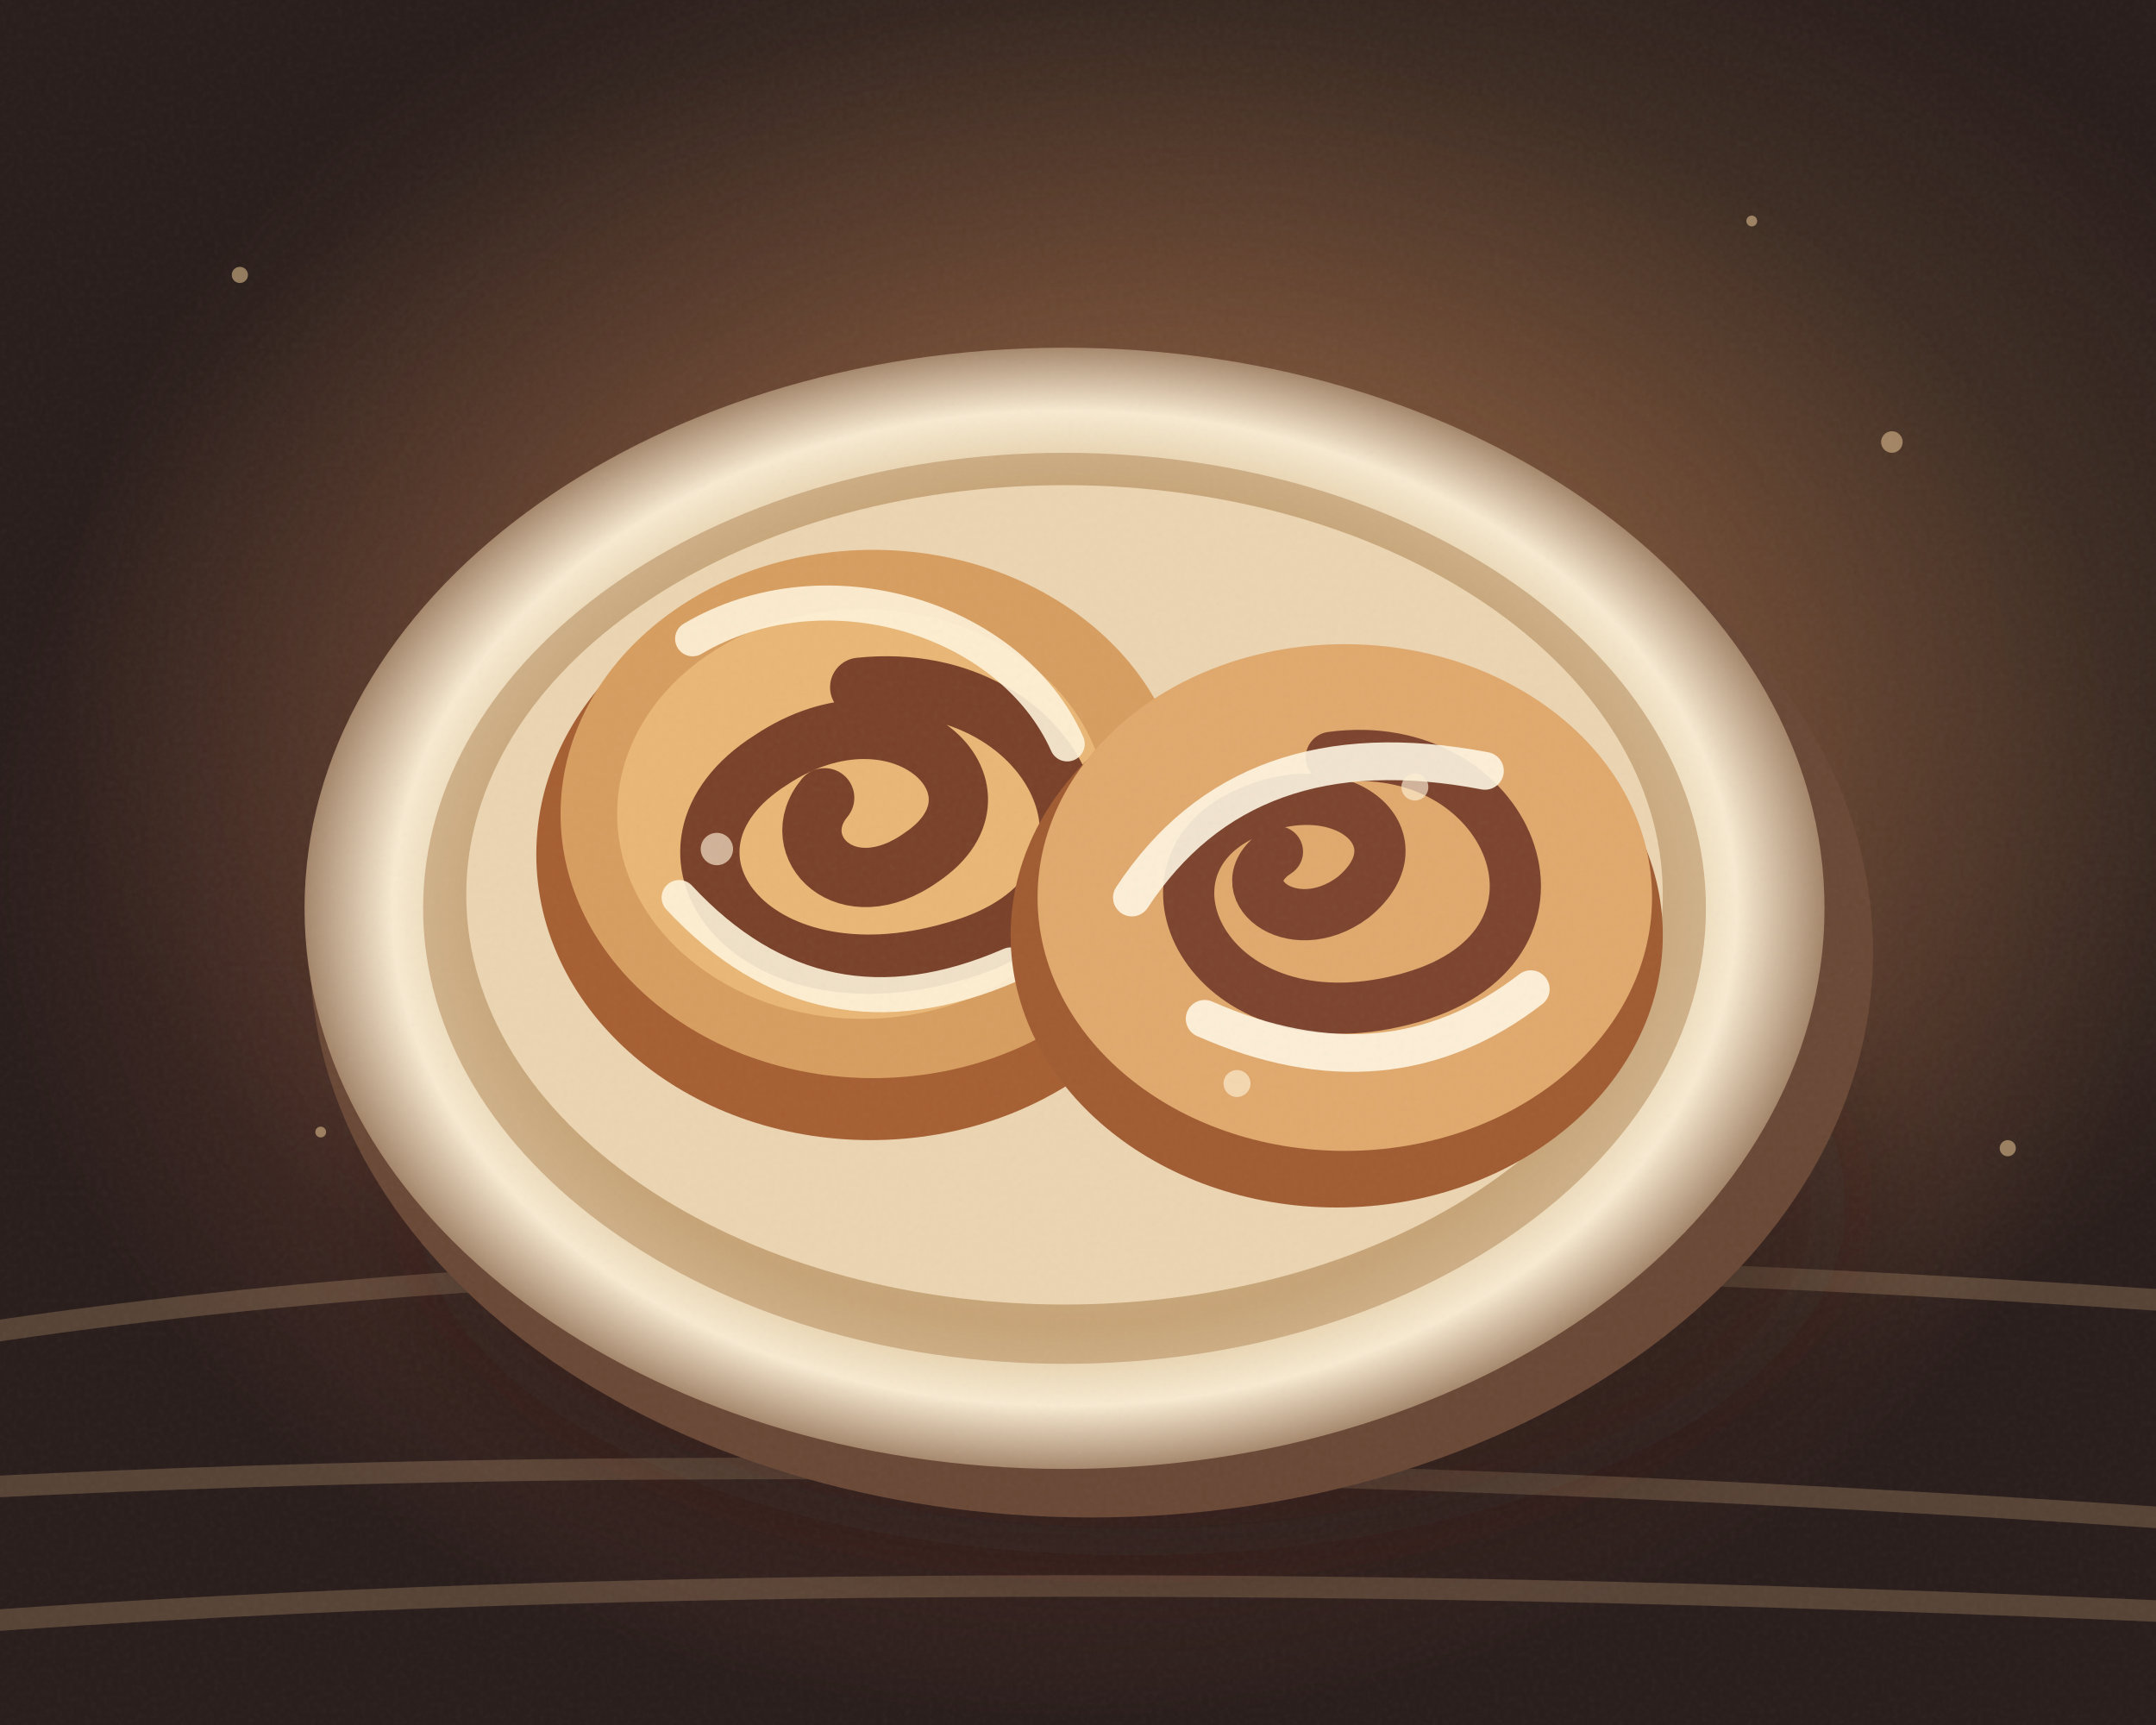
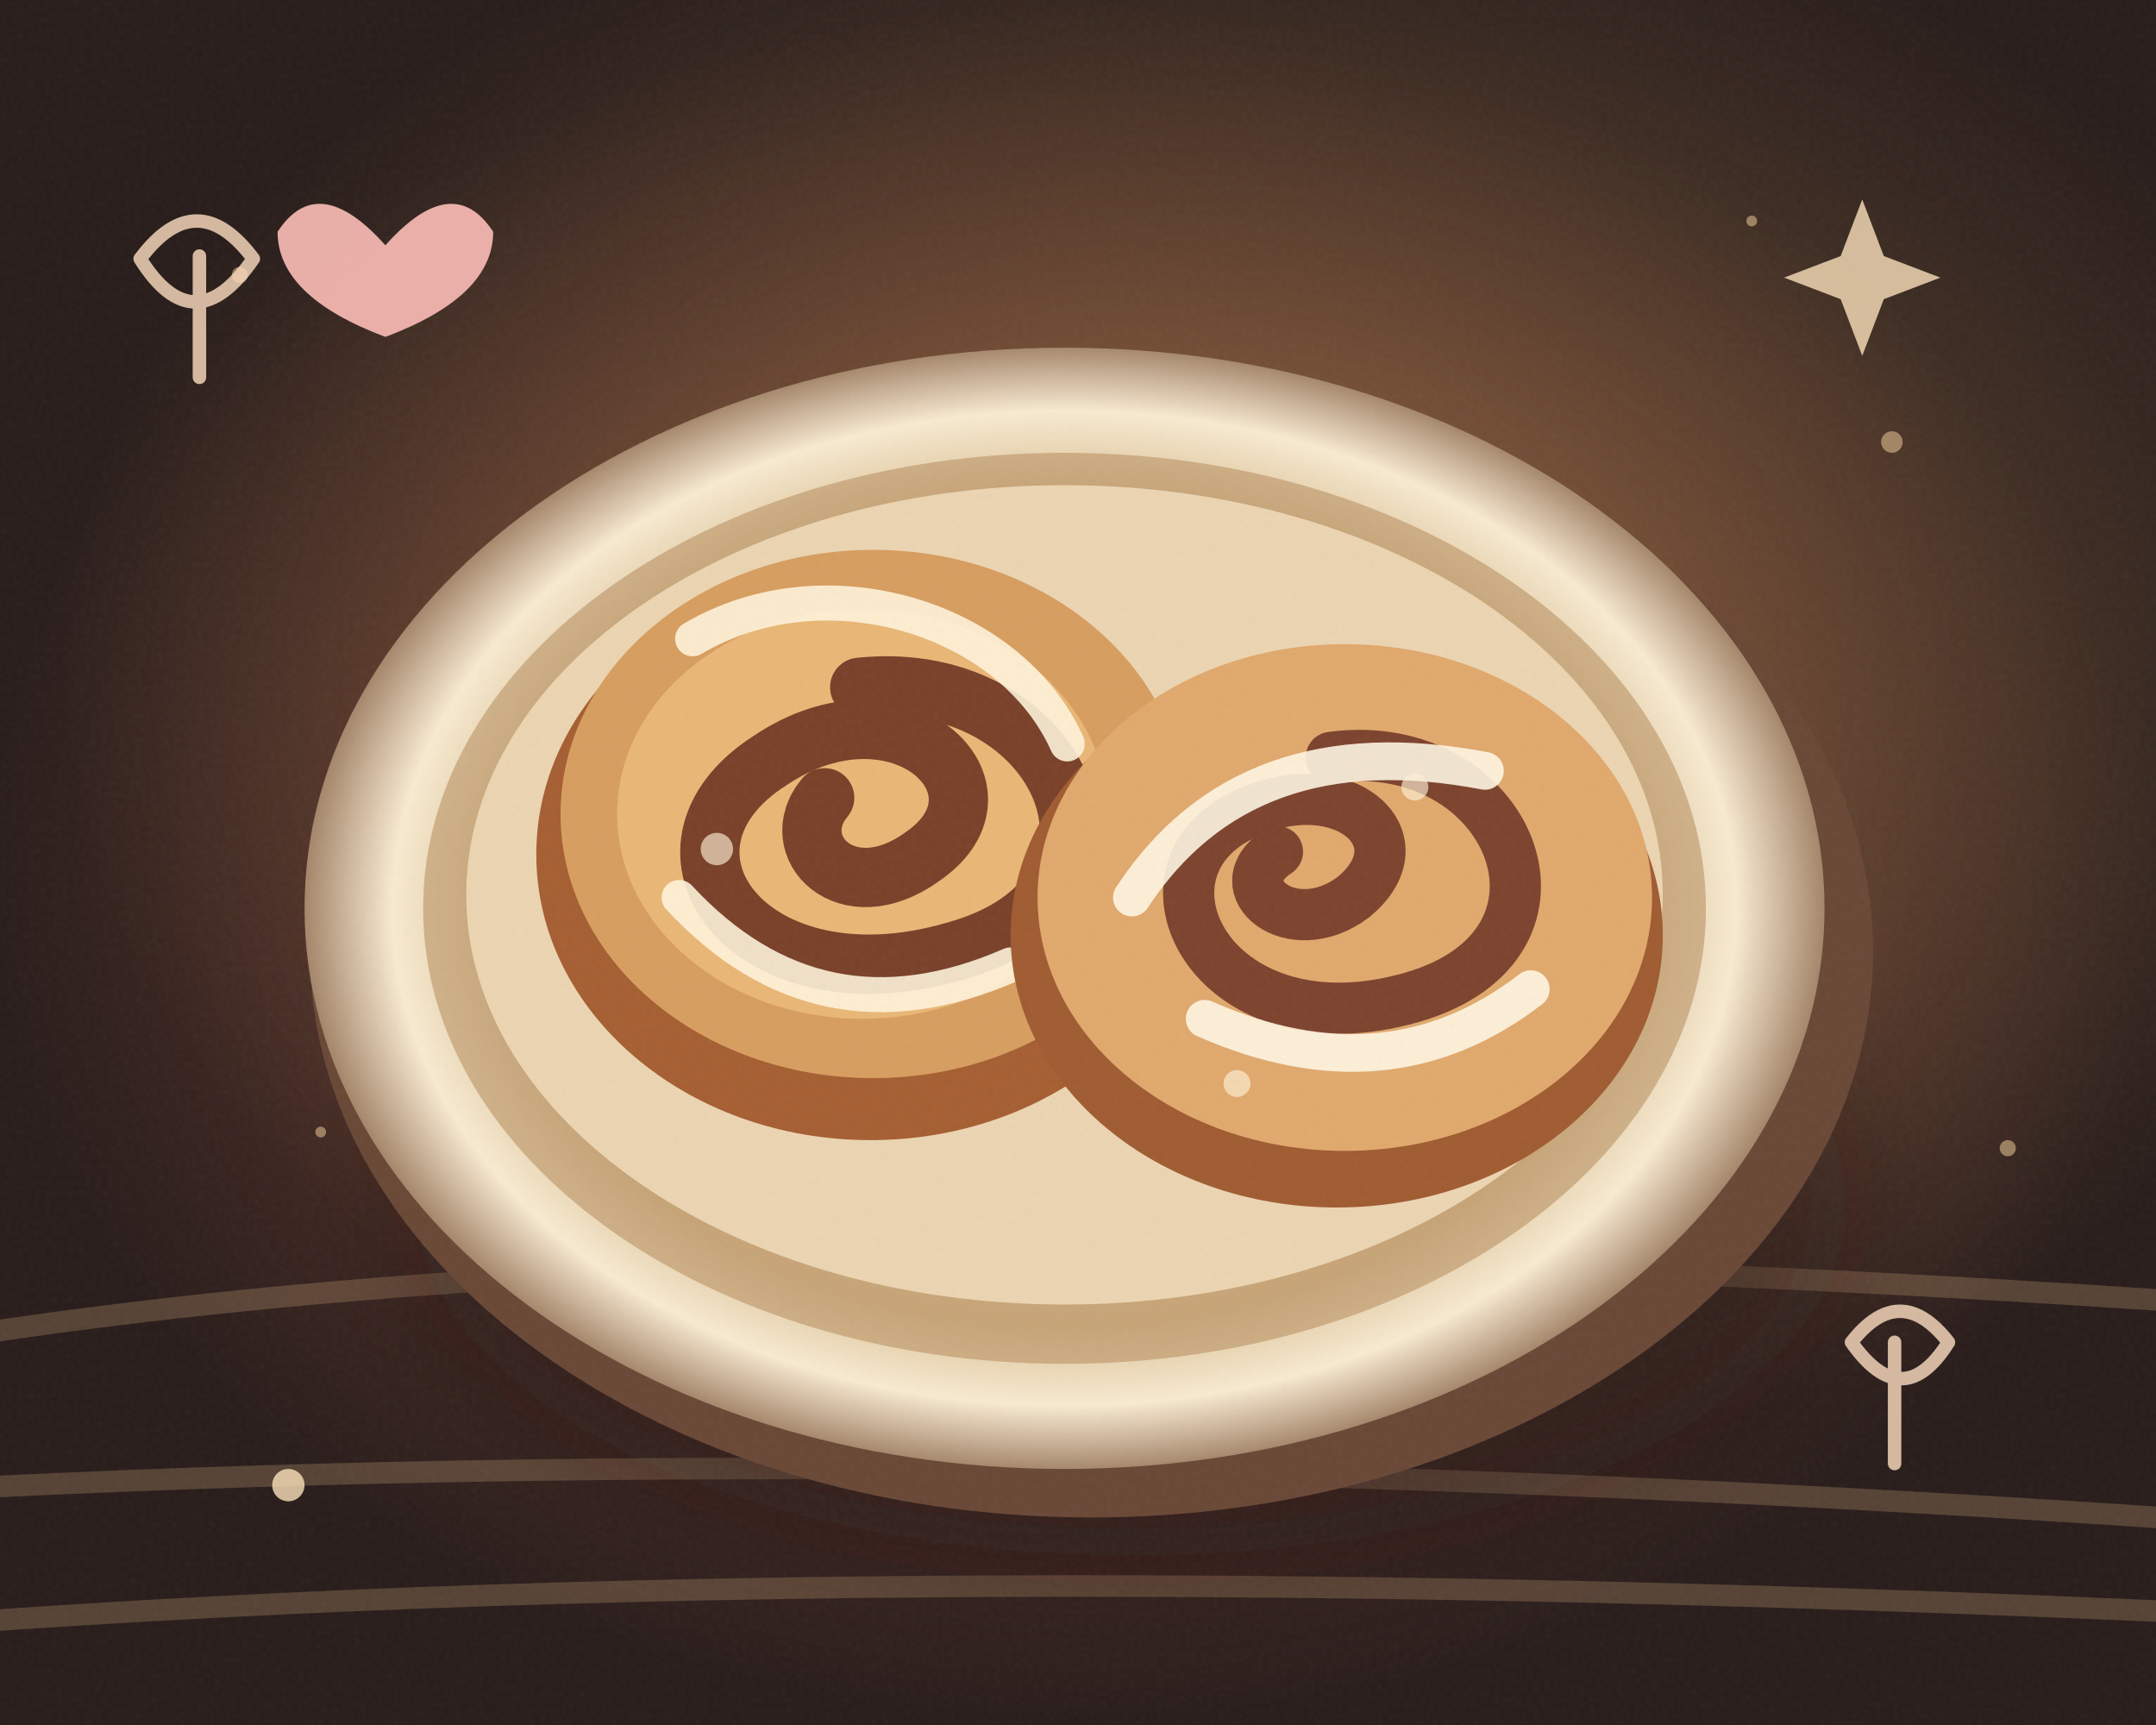
<svg xmlns="http://www.w3.org/2000/svg" viewBox="0 0 800 640" role="img" aria-label="Original illustrated autumn recipe artwork">
  <defs>
    <radialGradient id="bg">
      <stop stop-color="#83533e" />
      <stop offset=".62" stop-color="#4c2d25" />
      <stop offset="1" stop-color="#281c1a" />
    </radialGradient>
    <radialGradient id="glow">
      <stop stop-color="#f7bc6c" stop-opacity=".78" />
      <stop offset="1" stop-color="#f7bc6c" stop-opacity="0" />
    </radialGradient>
    <radialGradient id="dish">
      <stop stop-color="#fff0ca" />
      <stop offset=".74" stop-color="#dcc399" />
      <stop offset=".88" stop-color="#f8ead1" />
      <stop offset="1" stop-color="#a08165" />
    </radialGradient>
    <radialGradient id="cocoa">
      <stop stop-color="#76412e" />
      <stop offset="1" stop-color="#2b1918" />
    </radialGradient>
    <linearGradient id="wood" x2="1" y2="1">
      <stop stop-color="#9f6948" />
      <stop offset=".5" stop-color="#67402d" />
      <stop offset="1" stop-color="#3c2a26" />
    </linearGradient>
    <linearGradient id="mug" x2="1" y2="1">
      <stop stop-color="#fff0d4" />
      <stop offset=".48" stop-color="#e6c6a0" />
      <stop offset="1" stop-color="#a57c60" />
    </linearGradient>
    <filter id="shadow" x="-30%" y="-30%" width="160%" height="160%">
      <feGaussianBlur stdDeviation="22" />
    </filter>
    <filter id="texture">
      <feTurbulence type="fractalNoise" baseFrequency=".48" numOctaves="3" seed="7" stitchTiles="stitch" />
      <feColorMatrix type="saturate" values="0" />
      <feComponentTransfer>
        <feFuncA type="linear" slope=".09" />
      </feComponentTransfer>
    </filter>
    <filter id="soft">
      <feGaussianBlur stdDeviation="7" />
    </filter>
  </defs>
  <rect width="800" height="640" fill="url(#bg)" />
  <ellipse cx="455" cy="250" rx="430" ry="310" fill="url(#glow)" opacity=".45" />
  <g opacity=".22" stroke="#f4c891" fill="none">
    <path d="M-40 500 Q280 445 840 485M-30 553 Q360 532 830 565M-40 604 Q330 575 850 600" stroke-width="8" />
  </g>
  <g fill="#eac793" opacity=".55">
    <circle cx="89" cy="102" r="3" />
    <circle cx="702" cy="164" r="4" />
    <circle cx="650" cy="82" r="2" />
    <circle cx="119" cy="420" r="2" />
    <circle cx="745" cy="426" r="3" />
  </g>
  <ellipse cx="420" cy="447" rx="265" ry="130" fill="#170f0d" opacity=".42" filter="url(#shadow)" />
  <ellipse cx="405" cy="353" rx="290" ry="210" fill="#694735" />
  <ellipse cx="395" cy="337" rx="282" ry="208" fill="url(#dish)" />
  <ellipse cx="395" cy="337" rx="238" ry="169" fill="#b48a5b" opacity=".55" />
  <ellipse cx="395" cy="332" rx="222" ry="152" fill="#ebd4b1" />
  <g transform="translate(4,-10)">
    <ellipse cx="319" cy="327" rx="124" ry="106" fill="#a55e31" />
    <ellipse cx="320" cy="312" rx="116" ry="98" fill="#d79d5f" />
    <ellipse cx="316" cy="312" rx="91" ry="76" fill="#e9b675" />
    <path d="M315 265c76-8 112 77 35 98-76 22-120-38-68-71 48-32 93 11 56 36-28 20-51-4-36-22" stroke="#794028" stroke-width="22" fill="none" stroke-linecap="round" />
    <path d="M253 247c49-29 118-8 139 39M248 343q52 56 123 25" stroke="#fff4db" stroke-width="13" opacity=".89" fill="none" stroke-linecap="round" />
    <ellipse cx="492" cy="357" rx="121" ry="101" fill="#a05b31" />
    <ellipse cx="495" cy="343" rx="114" ry="94" fill="#e0a86c" />
    <path d="M490 291c66-9 99 69 30 89-73 21-107-45-64-67 37-19 69 8 42 30-23 17-48-4-28-17" stroke="#7c432d" stroke-width="19" fill="none" stroke-linecap="round" />
    <path d="M416 343q42-64 131-47M443 388q68 30 121-11" stroke="#fff7e3" stroke-width="14" opacity=".89" fill="none" stroke-linecap="round" />
  </g>
  <g fill="#fff0d4" opacity=".65">
    <circle cx="266" cy="315" r="6" />
    <circle cx="525" cy="292" r="5" />
    <circle cx="459" cy="402" r="5" />
  </g>
  <rect width="800" height="640" filter="url(#texture)" opacity=".52" />
+   <g opacity=".82" fill="none" stroke="#f9d9bd" stroke-linecap="round" stroke-linejoin="round" stroke-width="5">
+     <path d="M52 96q21-28 42 0-22 32-42 0zM687 498q18-23 36 0-17 27-36 0z" />
+     <path d="M74 95v45M703 498v45" />
+   </g>
+   <g fill="#ffe4be" opacity=".78">
+     <path d="M691 74l8 21 21 8-21 8-8 21-8-21-21-8 21-8z" />
+     <circle cx="107" cy="551" r="6" />
+   </g>
+   <g fill="#f5b8b2" opacity=".93">
+     <path d="M143 91q-25-28-40-5 0 24 40 39 40-15 40-39-15-23-40 5" />
+   </g>
</svg>
